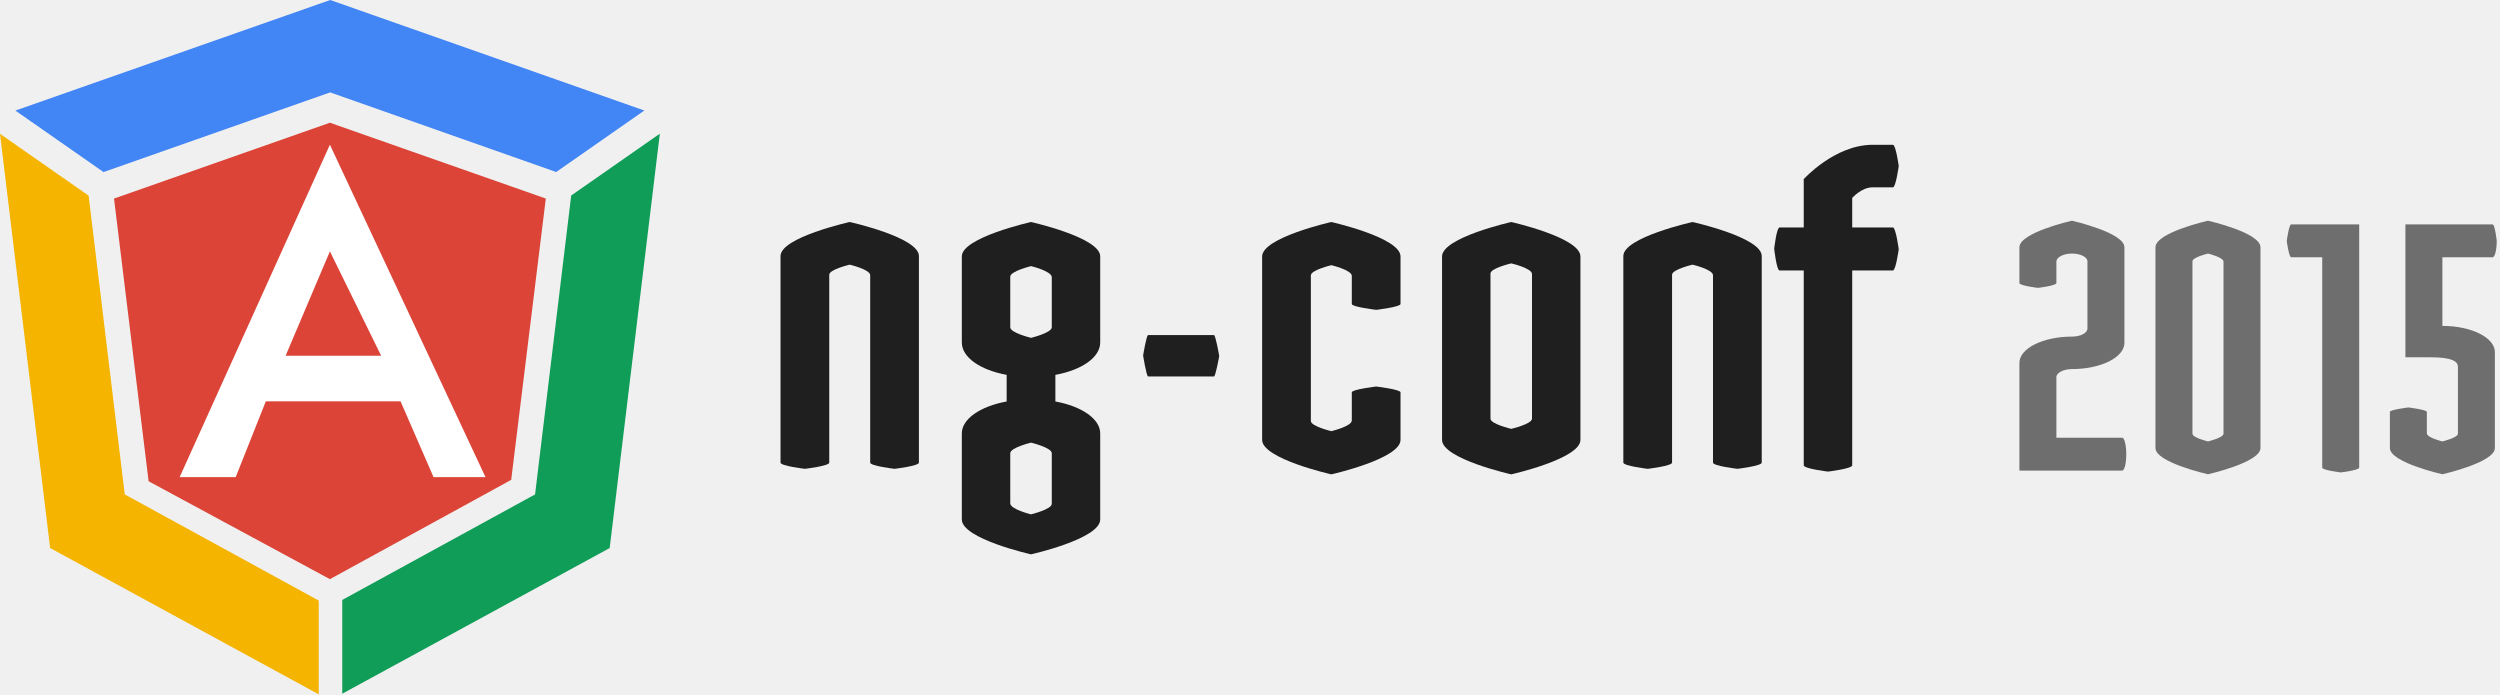
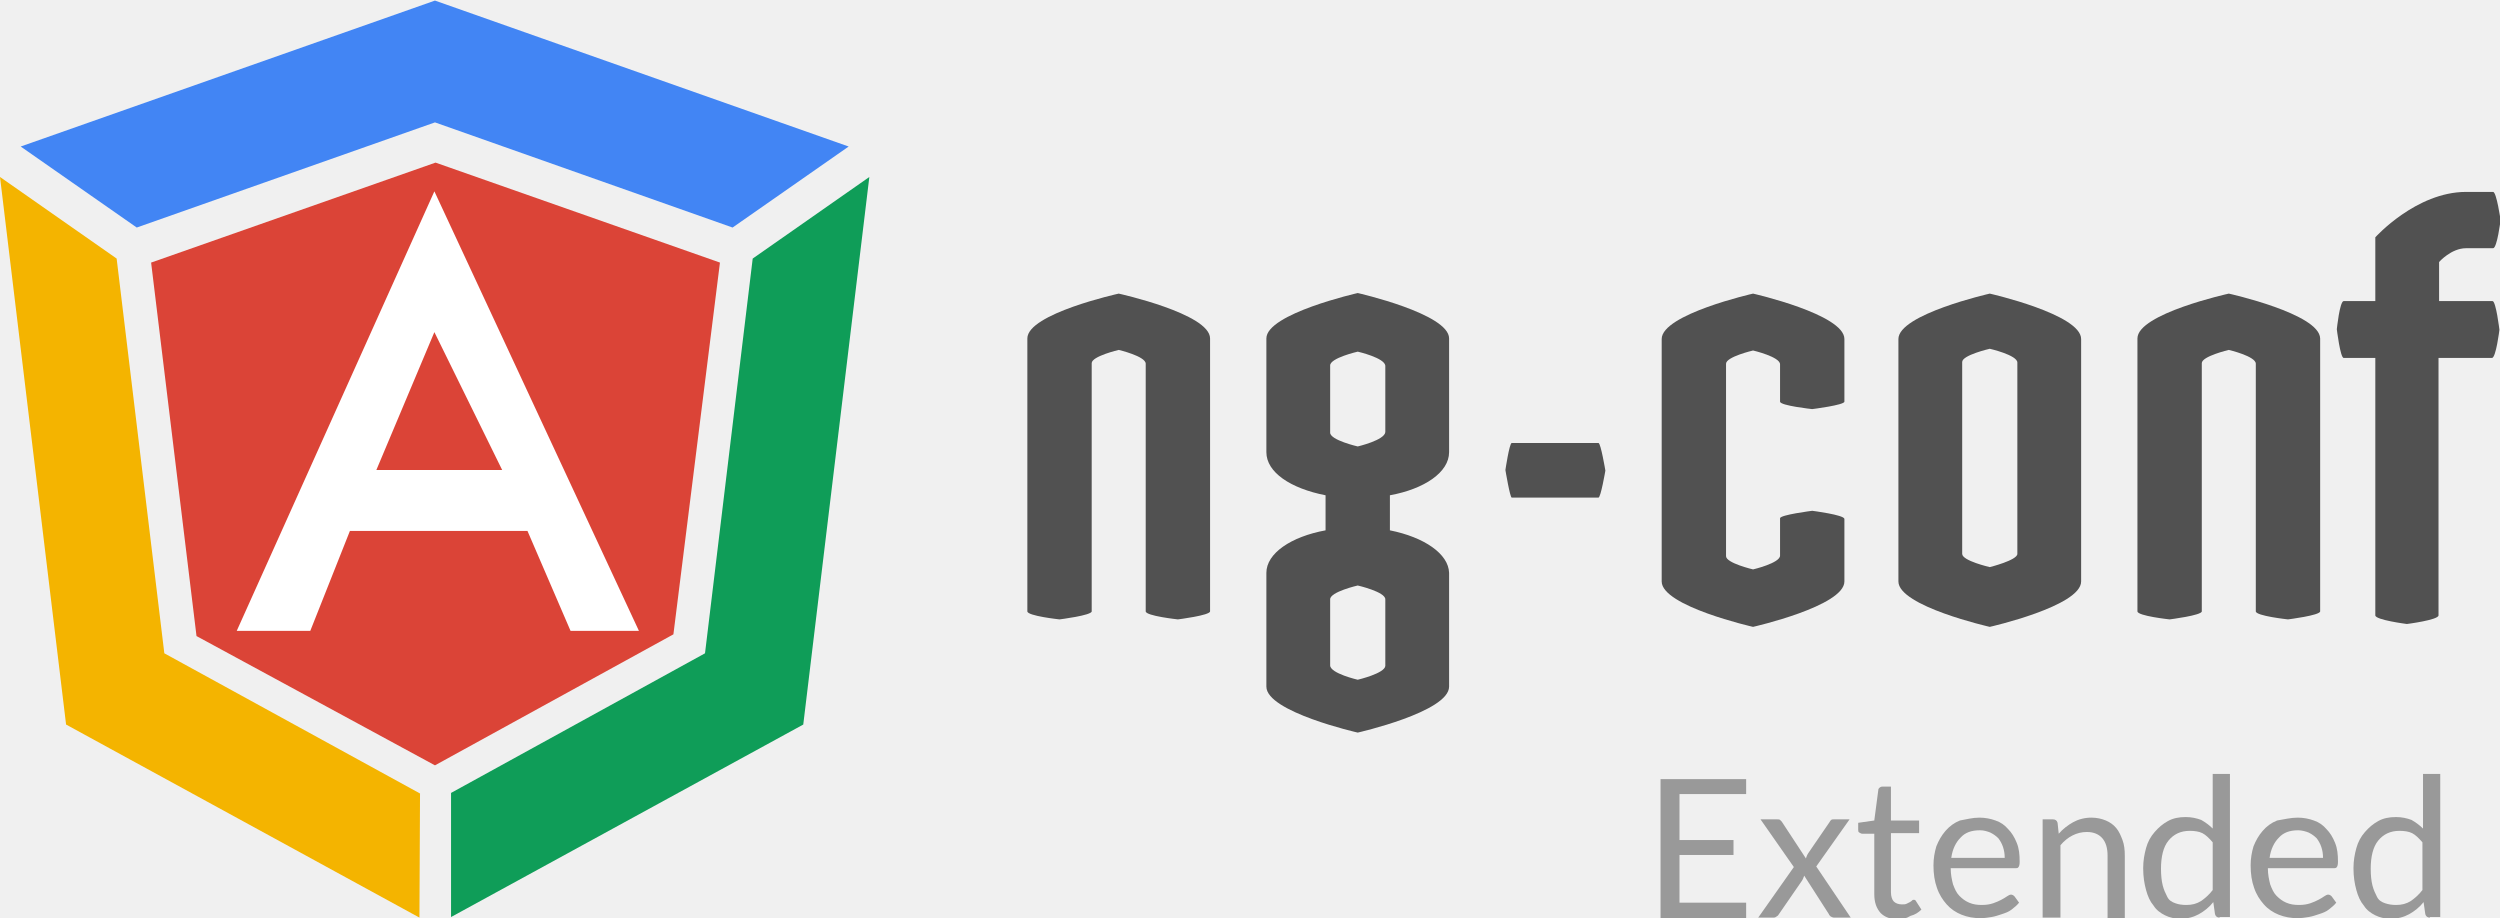
- <svg xmlns="http://www.w3.org/2000/svg" width="259px" height="72px" viewBox="0 0 259 72" version="1.1">
-   <defs />
-   <g id="Page-1" stroke="none" stroke-width="1" fill="none" fill-rule="evenodd">
-     <g id="ng-conf-logo-fullcolor-horizontal-darkbg-+-2015">
-       <g id="ng-conf-horizontal">
-         <g id="ng-conf-logotype" transform="translate(80.86283, 15)" fill-opacity="0.87" fill="#000000">
-           <path d="M7.169,8 C7.169,8 0,9.589 0,11.525 L0,32.926 C0,33.274 2.524,33.571 2.524,33.571 C2.524,33.571 5.048,33.274 5.048,32.926 L5.048,13.462 C5.048,12.916 7.169,12.419 7.169,12.419 C7.169,12.419 9.289,12.916 9.289,13.512 L9.289,32.926 C9.289,33.274 11.813,33.571 11.813,33.571 C11.813,33.571 14.337,33.274 14.337,32.926 L14.337,11.525 C14.337,9.589 7.169,8 7.169,8 L7.169,8 Z" id="n" />
-           <path d="M28.475,26.592 L28.475,23.836 C31.201,23.335 33.119,22.032 33.119,20.478 L33.119,11.558 C33.119,9.604 25.951,8 25.951,8 C25.951,8 18.782,9.604 18.782,11.558 L18.782,20.478 C18.782,22.032 20.7,23.335 23.426,23.836 L23.426,26.592 C20.7,27.094 18.782,28.397 18.782,29.9 L18.782,38.82 C18.782,40.825 25.951,42.429 25.951,42.429 C25.951,42.429 33.119,40.825 33.119,38.82 L33.119,29.9 C33.119,28.397 31.201,27.094 28.475,26.592 L28.475,26.592 Z M25.951,38.286 C25.951,38.286 23.8,37.766 23.8,37.143 L23.8,31.948 C23.8,31.377 25.951,30.857 25.951,30.857 C25.951,30.857 28.101,31.377 28.101,31.948 L28.101,37.195 C28.101,37.766 25.951,38.286 25.951,38.286 L25.951,38.286 Z M25.951,20 C25.951,20 23.8,19.481 23.8,18.909 L23.8,13.662 C23.8,13.091 25.951,12.571 25.951,12.571 C25.951,12.571 28.101,13.091 28.101,13.714 L28.101,18.909 C28.101,19.481 25.951,20 25.951,20 L25.951,20 Z" id="g" />
-           <path d="M44.903,19.714 L38.082,19.714 C37.907,19.714 37.564,21.833 37.564,21.833 C37.564,21.833 37.907,24 38.082,24 L44.903,24 C45.077,24 45.449,21.881 45.449,21.881 C45.449,21.881 45.077,19.714 44.903,19.714 L44.903,19.714 Z" id="dash" />
-           <path d="M61.707,25.043 C61.707,25.043 59.183,25.345 59.183,25.646 L59.183,28.562 C59.183,29.166 57.063,29.668 57.063,29.668 C57.063,29.668 54.942,29.166 54.942,28.613 L54.942,13.53 C54.942,12.977 57.063,12.474 57.063,12.474 C57.063,12.474 59.183,12.977 59.183,13.58 L59.183,16.496 C59.183,16.798 61.707,17.1 61.707,17.1 C61.707,17.1 64.231,16.798 64.231,16.496 L64.231,11.57 C64.231,9.609 57.063,8 57.063,8 C57.063,8 49.894,9.609 49.894,11.57 L49.894,30.573 C49.894,32.534 57.063,34.143 57.063,34.143 C57.063,34.143 64.231,32.534 64.231,30.573 L64.231,25.646 C64.231,25.345 61.707,25.043 61.707,25.043 L61.707,25.043 Z" id="c" />
-           <path d="M75.701,8 C75.701,8 68.533,9.609 68.533,11.57 L68.533,30.573 C68.533,32.534 75.701,34.143 75.701,34.143 C75.701,34.143 82.87,32.534 82.87,30.573 L82.87,11.57 C82.87,9.609 75.701,8 75.701,8 L75.701,8 Z M75.701,29.429 C75.701,29.429 73.551,28.927 73.551,28.376 L73.551,13.338 C73.551,12.787 75.701,12.286 75.701,12.286 C75.701,12.286 77.852,12.787 77.852,13.388 L77.852,28.376 C77.852,28.927 75.701,29.429 75.701,29.429 L75.701,29.429 Z" id="o" />
-           <path d="M94.483,8 C94.483,8 87.315,9.589 87.315,11.525 L87.315,32.926 C87.315,33.274 89.839,33.571 89.839,33.571 C89.839,33.571 92.363,33.274 92.363,32.926 L92.363,13.462 C92.363,12.916 94.483,12.419 94.483,12.419 C94.483,12.419 96.604,12.916 96.604,13.512 L96.604,32.926 C96.604,33.274 99.128,33.571 99.128,33.571 C99.128,33.571 101.652,33.274 101.652,32.926 L101.652,11.525 C101.652,9.589 94.483,8 94.483,8 L94.483,8 Z" id="n" />
-           <path d="M115.244,8.564 L111.026,8.564 L111.026,5.509 C111.026,5.509 111.98,4.407 113.135,4.407 L115.244,4.407 C115.545,4.407 115.846,2.204 115.846,2.204 C115.846,2.204 115.545,0 115.244,0 L113.135,0 C109.218,0 106.005,3.556 106.005,3.556 L106.005,8.564 L103.495,8.564 C103.193,8.564 102.942,10.768 102.942,10.768 C102.942,10.768 103.193,13.022 103.495,13.022 L106.005,13.022 L106.005,33.206 C106.005,33.557 108.516,33.857 108.516,33.857 C108.516,33.857 111.026,33.557 111.026,33.206 L111.026,13.022 L115.244,13.022 C115.545,13.022 115.846,10.818 115.846,10.818 C115.846,10.818 115.545,8.564 115.244,8.564 L115.244,8.564 Z" id="f" />
+ <svg xmlns="http://www.w3.org/2000/svg" version="1.1" id="Layer_1" x="0px" y="0px" viewBox="80.5 40.4 435.1 159.7" enable-background="new 80.5 40.4 435.1 159.7" xml:space="preserve">
+   <g id="logos-color">
+     <g id="ng-conf-logo-fullcolor-horizontal-lightbg">
+       <g id="ng-conf-horizontal" transform="translate(316, 244)">
+         <g id="ng-conf-logotype" transform="translate(564, 105)">
+           <path id="n" fill="#515151" d="M-604.8-257.5c0,0-15.9,3.5-15.9,7.8v47.5c0,0.8,5.6,1.4,5.6,1.4s5.6-0.7,5.6-1.4v-43.2      c0-1.2,4.7-2.3,4.7-2.3s4.7,1.1,4.7,2.4v43.1c0,0.8,5.6,1.4,5.6,1.4s5.6-0.7,5.6-1.4v-47.5C-588.9-254-604.8-257.5-604.8-257.5z      " />
+           <path id="g" fill="#515151" d="M-557.6-216.3v-6.1c6-1.1,10.3-4,10.3-7.5v-19.8c0-4.3-15.9-7.9-15.9-7.9s-15.9,3.6-15.9,7.9      v19.8c0,3.5,4.2,6.3,10.3,7.5v6.1c-6,1.1-10.3,4-10.3,7.4v19.8c0,4.4,15.9,8,15.9,8s15.9-3.6,15.9-8v-19.8      C-547.4-212.2-551.6-215.1-557.6-216.3z M-563.2-190.3c0,0-4.8-1.1-4.8-2.5v-11.5c0-1.3,4.8-2.4,4.8-2.4s4.8,1.1,4.8,2.4v11.6      C-558.5-191.4-563.2-190.3-563.2-190.3z M-563.2-230.9c0,0-4.8-1.1-4.8-2.4V-245c0-1.3,4.8-2.4,4.8-2.4s4.8,1.1,4.8,2.5v11.5      C-558.5-232-563.2-230.9-563.2-230.9z" />
+           <path id="dash" fill="#515151" d="M-521.3-231.5h-15.1c-0.4,0-1.1,4.7-1.1,4.7s0.8,4.8,1.1,4.8h15.1c0.4,0,1.2-4.7,1.2-4.7      S-520.9-231.5-521.3-231.5z" />
+           <path id="c" fill="#515151" d="M-484.1-219.7c0,0-5.6,0.7-5.6,1.3v6.5c0,1.3-4.7,2.4-4.7,2.4s-4.7-1.1-4.7-2.3v-33.5      c0-1.2,4.7-2.3,4.7-2.3s4.7,1.1,4.7,2.4v6.5c0,0.7,5.6,1.3,5.6,1.3s5.6-0.7,5.6-1.3v-10.9c0-4.3-15.9-7.9-15.9-7.9      s-15.9,3.6-15.9,7.9v42.2c0,4.3,15.9,7.9,15.9,7.9s15.9-3.6,15.9-7.9v-10.9C-478.6-219-484.1-219.7-484.1-219.7z" />
+           <path id="o" fill="#515151" d="M-453.2-257.5c0,0-15.9,3.6-15.9,7.9v42.2c0,4.3,15.9,7.9,15.9,7.9s15.9-3.6,15.9-7.9v-42.2      C-437.3-253.9-453.2-257.5-453.2-257.5z M-453.2-209.9c0,0-4.8-1.1-4.8-2.3v-33.4c0-1.2,4.8-2.3,4.8-2.3s4.8,1.1,4.8,2.4v33.3      C-448.4-211.1-453.2-209.9-453.2-209.9z" />
+           <path id="n_1_" fill="#515151" d="M-411.6-257.5c0,0-15.9,3.5-15.9,7.8v47.5c0,0.8,5.6,1.4,5.6,1.4s5.6-0.7,5.6-1.4v-43.2      c0-1.2,4.7-2.3,4.7-2.3s4.7,1.1,4.7,2.4v43.1c0,0.8,5.6,1.4,5.6,1.4s5.6-0.7,5.6-1.4v-47.5C-395.8-254-411.6-257.5-411.6-257.5z      " />
+           <path id="f" fill="#515151" d="M-365.7-256.2h-9.3v-6.8c0,0,2.1-2.4,4.7-2.4h4.7c0.7,0,1.3-4.9,1.3-4.9s-0.7-4.9-1.3-4.9h-4.7      c-8.7,0-15.8,7.9-15.8,7.9v11.1h-5.5c-0.7,0-1.2,4.9-1.2,4.9s0.6,5,1.2,5h5.5v44.8c0,0.8,5.5,1.5,5.5,1.5s5.5-0.7,5.5-1.5v-44.8      h9.3c0.7,0,1.3-4.9,1.3-4.9S-365.1-256.2-365.7-256.2z" />
        </g>
        <g id="ng-conf-icon">
-           <path d="M33.021,62.219 L12.923,51.221 L9.182,20.269 L0,13.863 L5.194,56.776 L33.021,71.934 L33.021,62.219 L33.021,62.219 Z" id="Path" fill="#F4B400" />
-           <path d="M35.458,71.868 L35.458,62.153 L55.433,51.221 L59.177,20.253 L68.359,13.847 L63.163,56.776 L35.458,71.868 L35.458,71.868 Z" id="Path" fill="#0F9D58" />
-           <path d="M1.593,11.455 L10.725,17.826 L34.202,9.571 L57.619,17.821 L66.752,11.449 L34.211,0 L1.593,11.455 L1.593,11.455 Z" id="Path" fill="#4285F4" />
-           <path d="M52.96,49.714 L34.178,60 L15.396,49.857 L11.812,20.571 L34.178,12.714 L56.545,20.571 L52.96,49.714 L52.96,49.714 Z" id="Path" fill="#DB4437" />
-           <path d="M24.418,49.429 L18.611,49.429 L34.178,14.993 L50.297,49.429 L44.914,49.429 L41.496,41.576 L27.54,41.576 L24.418,49.429 L24.418,49.429 Z M34.178,26.041 L29.589,36.857 L39.489,36.857 L34.178,26.041 L34.178,26.041 Z" id="logo-shape" fill="#FFFFFF" />
+           <path id="Path" fill="#F4B400" d="M-162.4-65.5l-44.5-24.4l-8.3-68.7l-20.3-14.2l11.5,95.3l61.5,33.6L-162.4-65.5L-162.4-65.5z" />
+           <path id="Path_1_" fill="#0F9D58" d="M-157-44v-21.6l44.2-24.3l8.3-68.7l20.3-14.2l-11.5,95.3L-157-44z" />
+           <path id="Path_2_" fill="#4285F4" d="M-231.9-178.1l20.2,14.1l51.9-18.3L-108-164l20.2-14.1l-72-25.4L-231.9-178.1z" />
+           <path id="Path_3_" fill="#DB4437" d="M-118.3-93.2l-41.5,22.8l-41.5-22.5l-7.9-65l49.5-17.4l49.5,17.4L-118.3-93.2z" />
+           <path id="logo-shape" fill="#FFFFFF" d="M-181.5-93.8h-12.8l34.4-76.5l35.6,76.5h-11.9l-7.5-17.4h-30.9L-181.5-93.8z       M-159.9-145.8l-10.1,24h21.9L-159.9-145.8z" />
        </g>
      </g>
-       <path d="M219.86,45.349 L213.042,45.349 L213.042,39.078 C213.042,38.619 213.77,38.237 214.65,38.237 C217.676,38.237 220.09,37.013 220.09,35.522 L220.09,25.619 C220.09,24.089 214.65,22.866 214.65,22.866 C214.65,22.866 209.211,24.089 209.211,25.619 L209.211,29.328 C209.211,29.595 211.127,29.825 211.127,29.825 C211.127,29.825 213.042,29.595 213.042,29.328 L213.042,27.11 C213.042,26.651 213.77,26.269 214.65,26.269 C215.57,26.269 216.259,26.651 216.259,27.072 L216.259,34.031 C216.259,34.49 215.57,34.872 214.65,34.872 C211.663,34.872 209.211,36.096 209.211,37.587 L209.211,48.752 L219.86,48.752 C220.09,48.752 220.281,48.025 220.281,47.069 C220.281,46.114 220.09,45.349 219.86,45.349 Z M230.355,44.928 C230.355,45.349 228.746,45.731 228.746,45.731 C228.746,45.731 227.138,45.349 227.138,44.928 L227.138,27.072 C227.138,26.651 228.746,26.269 228.746,26.269 C228.746,26.269 230.355,26.651 230.355,27.11 L230.355,44.928 Z M234.185,25.619 C234.185,24.089 228.746,22.866 228.746,22.866 C228.746,22.866 223.307,24.089 223.307,25.619 L223.307,46.419 C223.307,47.911 228.746,49.134 228.746,49.134 C228.746,49.134 234.185,47.911 234.185,46.419 L234.185,25.619 Z M244.413,23.248 L237.365,23.248 C237.135,23.248 236.905,24.969 236.905,24.969 C236.905,24.969 237.135,26.651 237.365,26.651 L240.582,26.651 L240.582,48.446 C240.582,48.714 242.497,48.943 242.497,48.943 C242.497,48.943 244.413,48.714 244.413,48.446 L244.413,23.248 Z M258.24,23.248 L249.201,23.248 L249.201,37.013 L251.767,37.013 C254.027,37.013 254.64,37.434 254.64,38.007 L254.64,44.928 C254.64,45.349 253.031,45.731 253.031,45.731 C253.031,45.731 251.422,45.349 251.422,44.89 L251.422,42.672 C251.422,42.443 249.507,42.213 249.507,42.213 C249.507,42.213 247.592,42.443 247.592,42.672 L247.592,46.419 C247.592,47.911 253.031,49.134 253.031,49.134 C253.031,49.134 258.47,47.911 258.47,46.419 L258.47,36.478 C258.47,34.987 256.057,33.763 253.031,33.763 L253.031,26.651 L258.24,26.651 C258.47,26.651 258.662,25.886 258.662,24.931 C258.662,24.931 258.47,23.248 258.24,23.248 Z" id="2015" opacity="0.54" fill="#000000" />
    </g>
  </g>
+   <rect x="366.6" y="175.2" fill="none" width="150" height="28.9" />
+   <g enable-background="new    ">
+     <path fill="#999999" d="M384.4,175.9v2.7h-11.6v8h9.4v2.6h-9.4v8.3h11.6v2.7h-14.9v-24.2H384.4z" />
+     <path fill="#999999" d="M392.7,191.3l-5.8-8.3h2.9c0.2,0,0.4,0,0.5,0.1c0.1,0.1,0.2,0.2,0.3,0.3l4.2,6.4c0.1-0.3,0.2-0.6,0.4-0.9   l3.7-5.4c0.1-0.2,0.2-0.3,0.3-0.4s0.3-0.1,0.4-0.1h2.8l-5.8,8.2l6,8.9h-2.9c-0.2,0-0.4-0.1-0.6-0.2c-0.1-0.1-0.3-0.3-0.3-0.4   l-4.3-6.7c-0.1,0.3-0.2,0.6-0.4,0.9l-4,5.8c-0.1,0.2-0.2,0.3-0.4,0.4c-0.1,0.1-0.3,0.2-0.5,0.2h-2.7L392.7,191.3z" />
+     <path fill="#999999" d="M410.9,200.4c-1.4,0-2.4-0.4-3.1-1.1c-0.7-0.8-1.1-1.8-1.1-3.3v-10.5h-2.1c-0.2,0-0.3-0.1-0.5-0.2   s-0.2-0.3-0.2-0.5v-1.2l2.8-0.4l0.7-5.3c0-0.2,0.1-0.3,0.2-0.4c0.1-0.1,0.3-0.2,0.5-0.2h1.5v5.9h4.9v2.2h-4.9v10.3   c0,0.7,0.2,1.3,0.5,1.6c0.3,0.3,0.8,0.5,1.4,0.5c0.3,0,0.6,0,0.8-0.1s0.4-0.2,0.6-0.3c0.2-0.1,0.3-0.2,0.4-0.3s0.2-0.1,0.3-0.1   c0.2,0,0.3,0.1,0.4,0.3l0.9,1.4c-0.5,0.5-1.1,0.9-1.9,1.1C412.4,200.2,411.6,200.4,410.9,200.4z" />
+     <path fill="#999999" d="M425,182.7c1,0,2,0.2,2.8,0.5c0.9,0.3,1.6,0.8,2.2,1.5c0.6,0.6,1.1,1.4,1.5,2.4c0.4,1,0.5,2,0.5,3.3   c0,0.5-0.1,0.8-0.2,0.9c-0.1,0.2-0.3,0.2-0.6,0.2H420c0,1.1,0.2,2,0.4,2.8c0.3,0.8,0.6,1.5,1.1,2c0.5,0.5,1,0.9,1.7,1.2   c0.7,0.3,1.4,0.4,2.2,0.4c0.8,0,1.4-0.1,2-0.3s1-0.4,1.4-0.6c0.4-0.2,0.7-0.4,1-0.6c0.3-0.2,0.5-0.3,0.7-0.3c0.2,0,0.4,0.1,0.6,0.3   l0.8,1.1c-0.4,0.5-0.8,0.8-1.3,1.2s-1.1,0.6-1.7,0.8s-1.2,0.4-1.8,0.5c-0.6,0.1-1.3,0.2-1.9,0.2c-1.2,0-2.3-0.2-3.3-0.6   c-1-0.4-1.9-1-2.6-1.8c-0.7-0.8-1.3-1.7-1.7-2.9c-0.4-1.1-0.6-2.4-0.6-3.9c0-1.2,0.2-2.3,0.5-3.3c0.4-1,0.9-1.9,1.6-2.7   s1.5-1.4,2.5-1.8C422.7,183,423.8,182.7,425,182.7z M425.1,184.9c-1.5,0-2.6,0.4-3.4,1.3c-0.8,0.8-1.4,2-1.6,3.5h9.3   c0-0.7-0.1-1.3-0.3-1.9c-0.2-0.6-0.5-1.1-0.8-1.5c-0.4-0.4-0.8-0.7-1.4-1C426.4,185.1,425.8,184.9,425.1,184.9z" />
+     <path fill="#999999" d="M436,200.1V183h1.8c0.4,0,0.7,0.2,0.8,0.6l0.2,1.9c0.7-0.8,1.6-1.5,2.5-2c0.9-0.5,2-0.8,3.2-0.8   c0.9,0,1.8,0.2,2.5,0.5s1.3,0.7,1.8,1.3s0.8,1.3,1.1,2.1s0.4,1.7,0.4,2.7v10.9h-3v-10.9c0-1.3-0.3-2.3-0.9-3s-1.5-1.1-2.7-1.1   c-0.9,0-1.7,0.2-2.5,0.6c-0.8,0.4-1.5,1-2.1,1.7v12.6H436z" />
+     <path fill="#999999" d="M466.8,200.1c-0.4,0-0.7-0.2-0.8-0.6l-0.3-2.1c-0.7,0.9-1.6,1.6-2.5,2.1c-0.9,0.5-2,0.8-3.2,0.8   c-1,0-1.9-0.2-2.7-0.6c-0.8-0.4-1.5-0.9-2-1.7c-0.6-0.7-1-1.6-1.3-2.7c-0.3-1.1-0.5-2.3-0.5-3.8c0-1.3,0.2-2.4,0.5-3.5   c0.3-1.1,0.8-2,1.5-2.8s1.4-1.4,2.3-1.9c0.9-0.5,1.9-0.7,3.1-0.7c1,0,1.9,0.2,2.7,0.5c0.7,0.4,1.4,0.9,2,1.5v-9.5h3v24.9H466.8z    M461,197.9c1,0,1.8-0.2,2.6-0.7c0.7-0.5,1.4-1.1,2-1.9v-8.3c-0.6-0.7-1.2-1.3-1.8-1.6s-1.4-0.4-2.2-0.4c-1.6,0-2.8,0.6-3.7,1.7   c-0.9,1.1-1.3,2.8-1.3,4.9c0,1.1,0.1,2.1,0.3,2.9s0.5,1.4,0.8,2s0.8,0.9,1.4,1.1C459.6,197.8,460.3,197.9,461,197.9z" />
+     <path fill="#999999" d="M480.4,182.7c1,0,2,0.2,2.8,0.5c0.9,0.3,1.6,0.8,2.2,1.5c0.6,0.6,1.1,1.4,1.5,2.4c0.4,1,0.5,2,0.5,3.3   c0,0.5-0.1,0.8-0.2,0.9c-0.1,0.2-0.3,0.2-0.6,0.2h-11.4c0,1.1,0.2,2,0.4,2.8c0.3,0.8,0.6,1.5,1.1,2c0.5,0.5,1,0.9,1.7,1.2   c0.7,0.3,1.4,0.4,2.2,0.4c0.8,0,1.4-0.1,2-0.3s1-0.4,1.4-0.6c0.4-0.2,0.7-0.4,1-0.6c0.3-0.2,0.5-0.3,0.7-0.3c0.2,0,0.4,0.1,0.6,0.3   l0.8,1.1c-0.4,0.5-0.8,0.8-1.3,1.2s-1.1,0.6-1.7,0.8s-1.2,0.4-1.8,0.5c-0.6,0.1-1.3,0.2-1.9,0.2c-1.2,0-2.3-0.2-3.3-0.6   c-1-0.4-1.9-1-2.6-1.8c-0.7-0.8-1.3-1.7-1.7-2.9c-0.4-1.1-0.6-2.4-0.6-3.9c0-1.2,0.2-2.3,0.5-3.3c0.4-1,0.9-1.9,1.6-2.7   s1.5-1.4,2.5-1.8C478,183,479.2,182.7,480.4,182.7z M480.5,184.9c-1.5,0-2.6,0.4-3.4,1.3c-0.8,0.8-1.4,2-1.6,3.5h9.3   c0-0.7-0.1-1.3-0.3-1.9c-0.2-0.6-0.5-1.1-0.8-1.5c-0.4-0.4-0.8-0.7-1.4-1C481.8,185.1,481.1,184.9,480.5,184.9z" />
+     <path fill="#999999" d="M503.4,200.1c-0.4,0-0.7-0.2-0.8-0.6l-0.3-2.1c-0.7,0.9-1.6,1.6-2.5,2.1c-0.9,0.5-2,0.8-3.2,0.8   c-1,0-1.9-0.2-2.7-0.6c-0.8-0.4-1.5-0.9-2-1.7c-0.6-0.7-1-1.6-1.3-2.7c-0.3-1.1-0.5-2.3-0.5-3.8c0-1.3,0.2-2.4,0.5-3.5   c0.3-1.1,0.8-2,1.5-2.8s1.4-1.4,2.3-1.9c0.9-0.5,1.9-0.7,3.1-0.7c1,0,1.9,0.2,2.7,0.5c0.7,0.4,1.4,0.9,2,1.5v-9.5h3v24.9H503.4z    M497.5,197.9c1,0,1.8-0.2,2.6-0.7c0.7-0.5,1.4-1.1,2-1.9v-8.3c-0.6-0.7-1.2-1.3-1.8-1.6s-1.4-0.4-2.2-0.4c-1.6,0-2.8,0.6-3.7,1.7   c-0.9,1.1-1.3,2.8-1.3,4.9c0,1.1,0.1,2.1,0.3,2.9s0.5,1.4,0.8,2s0.8,0.9,1.4,1.1C496.2,197.8,496.8,197.9,497.5,197.9z" />
+   </g>
</svg>
